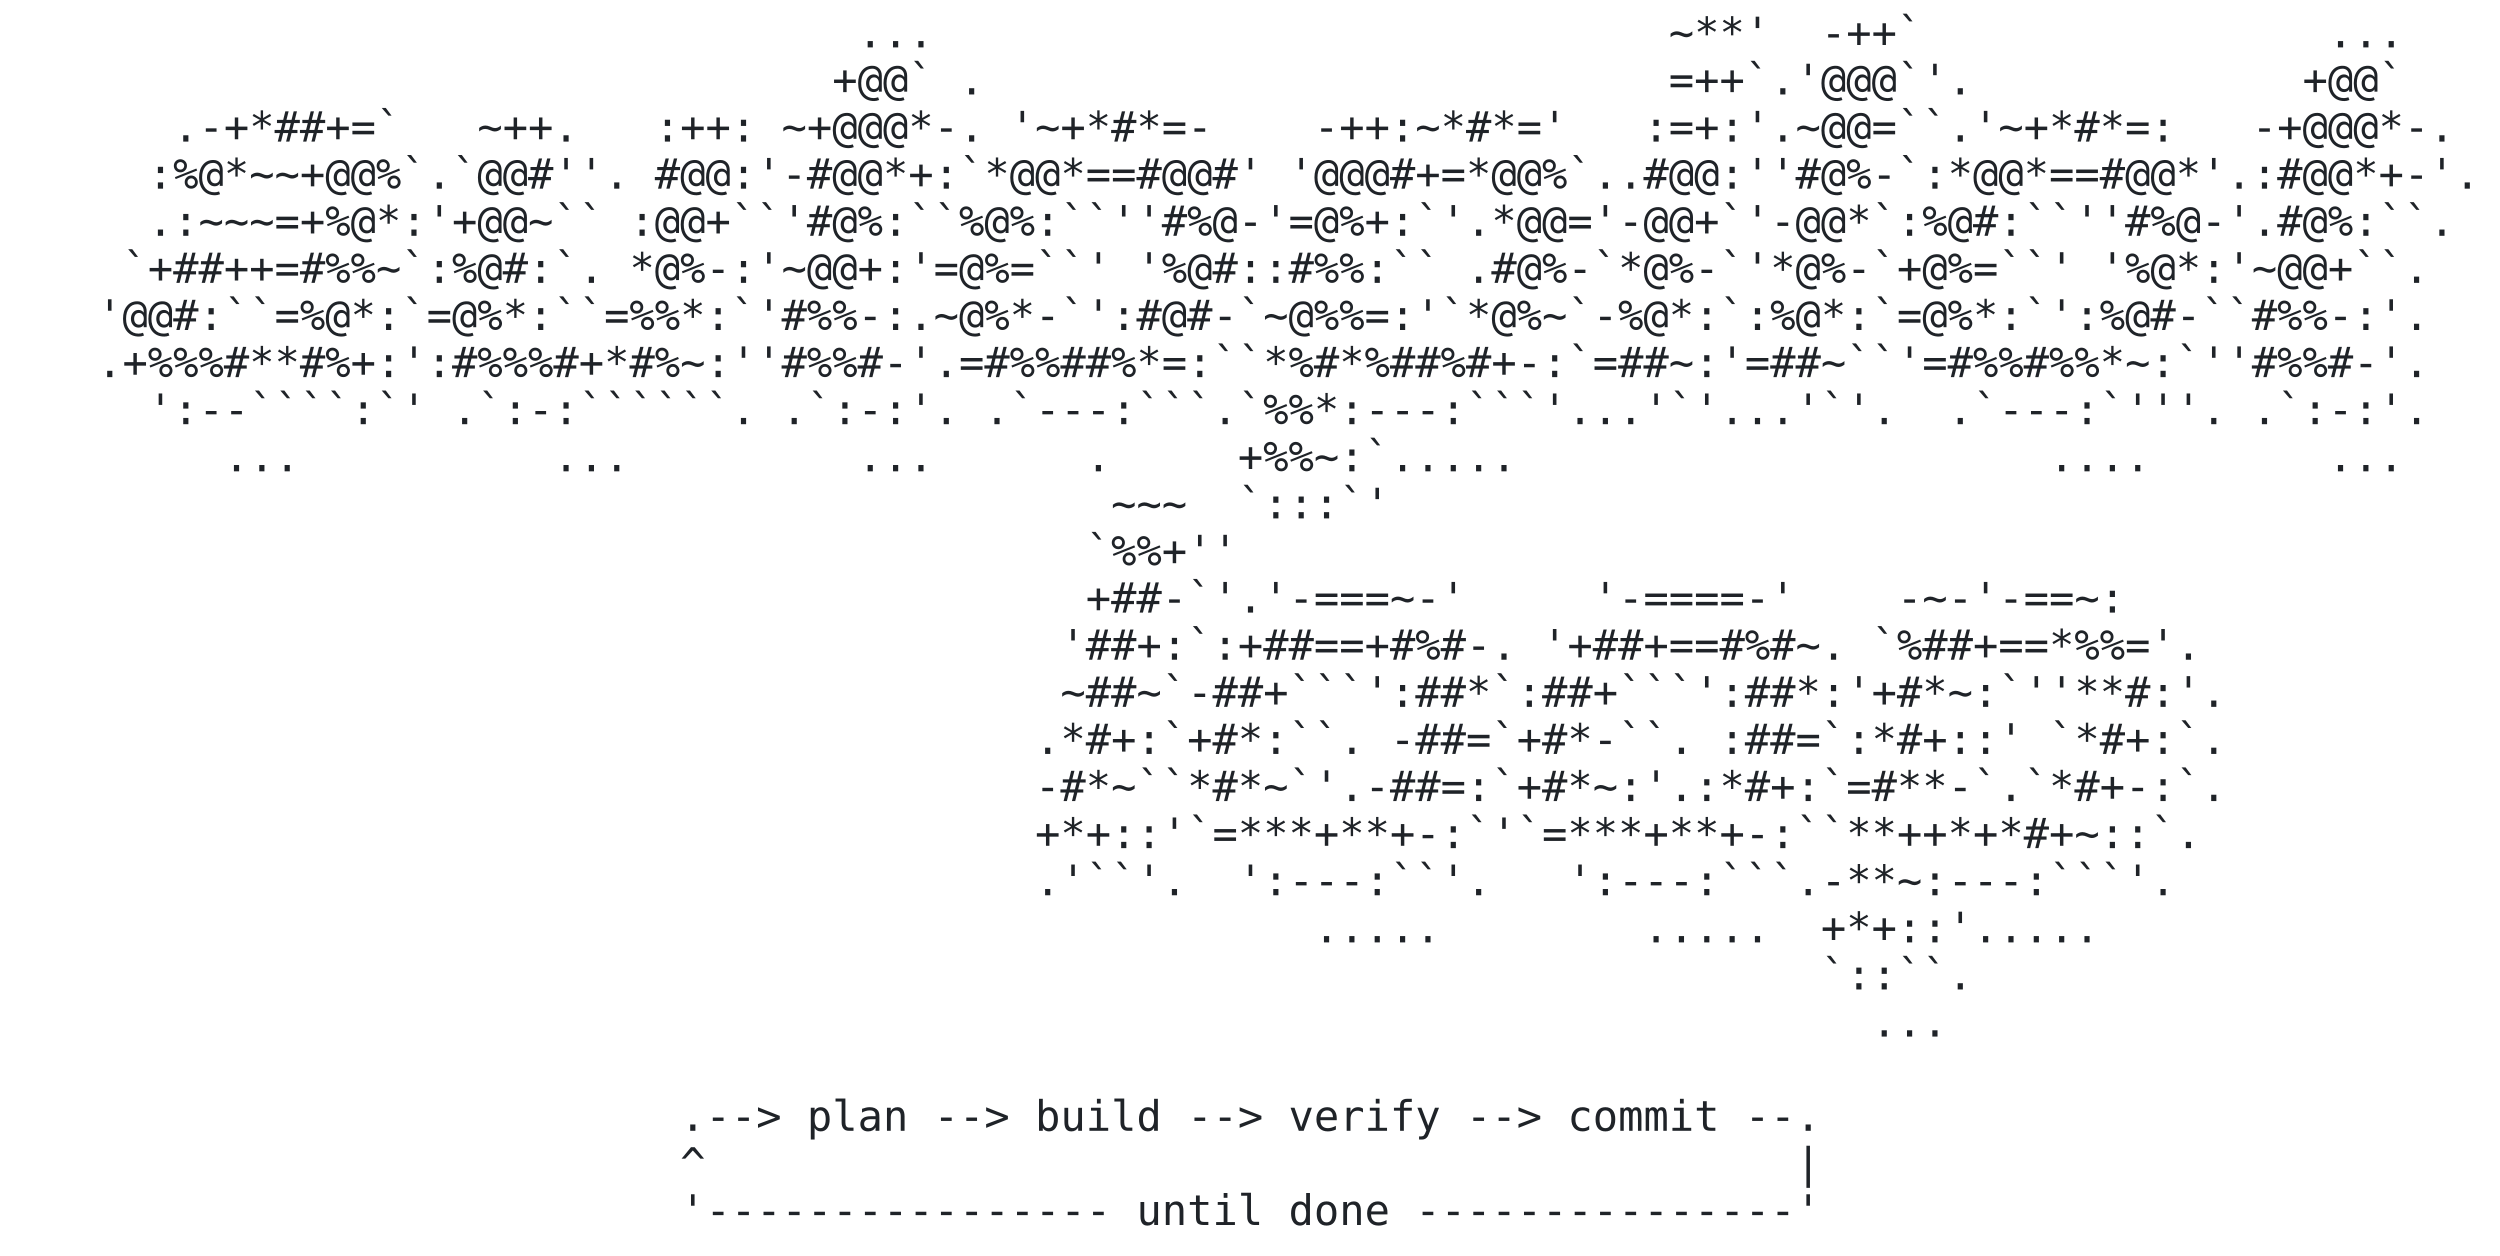
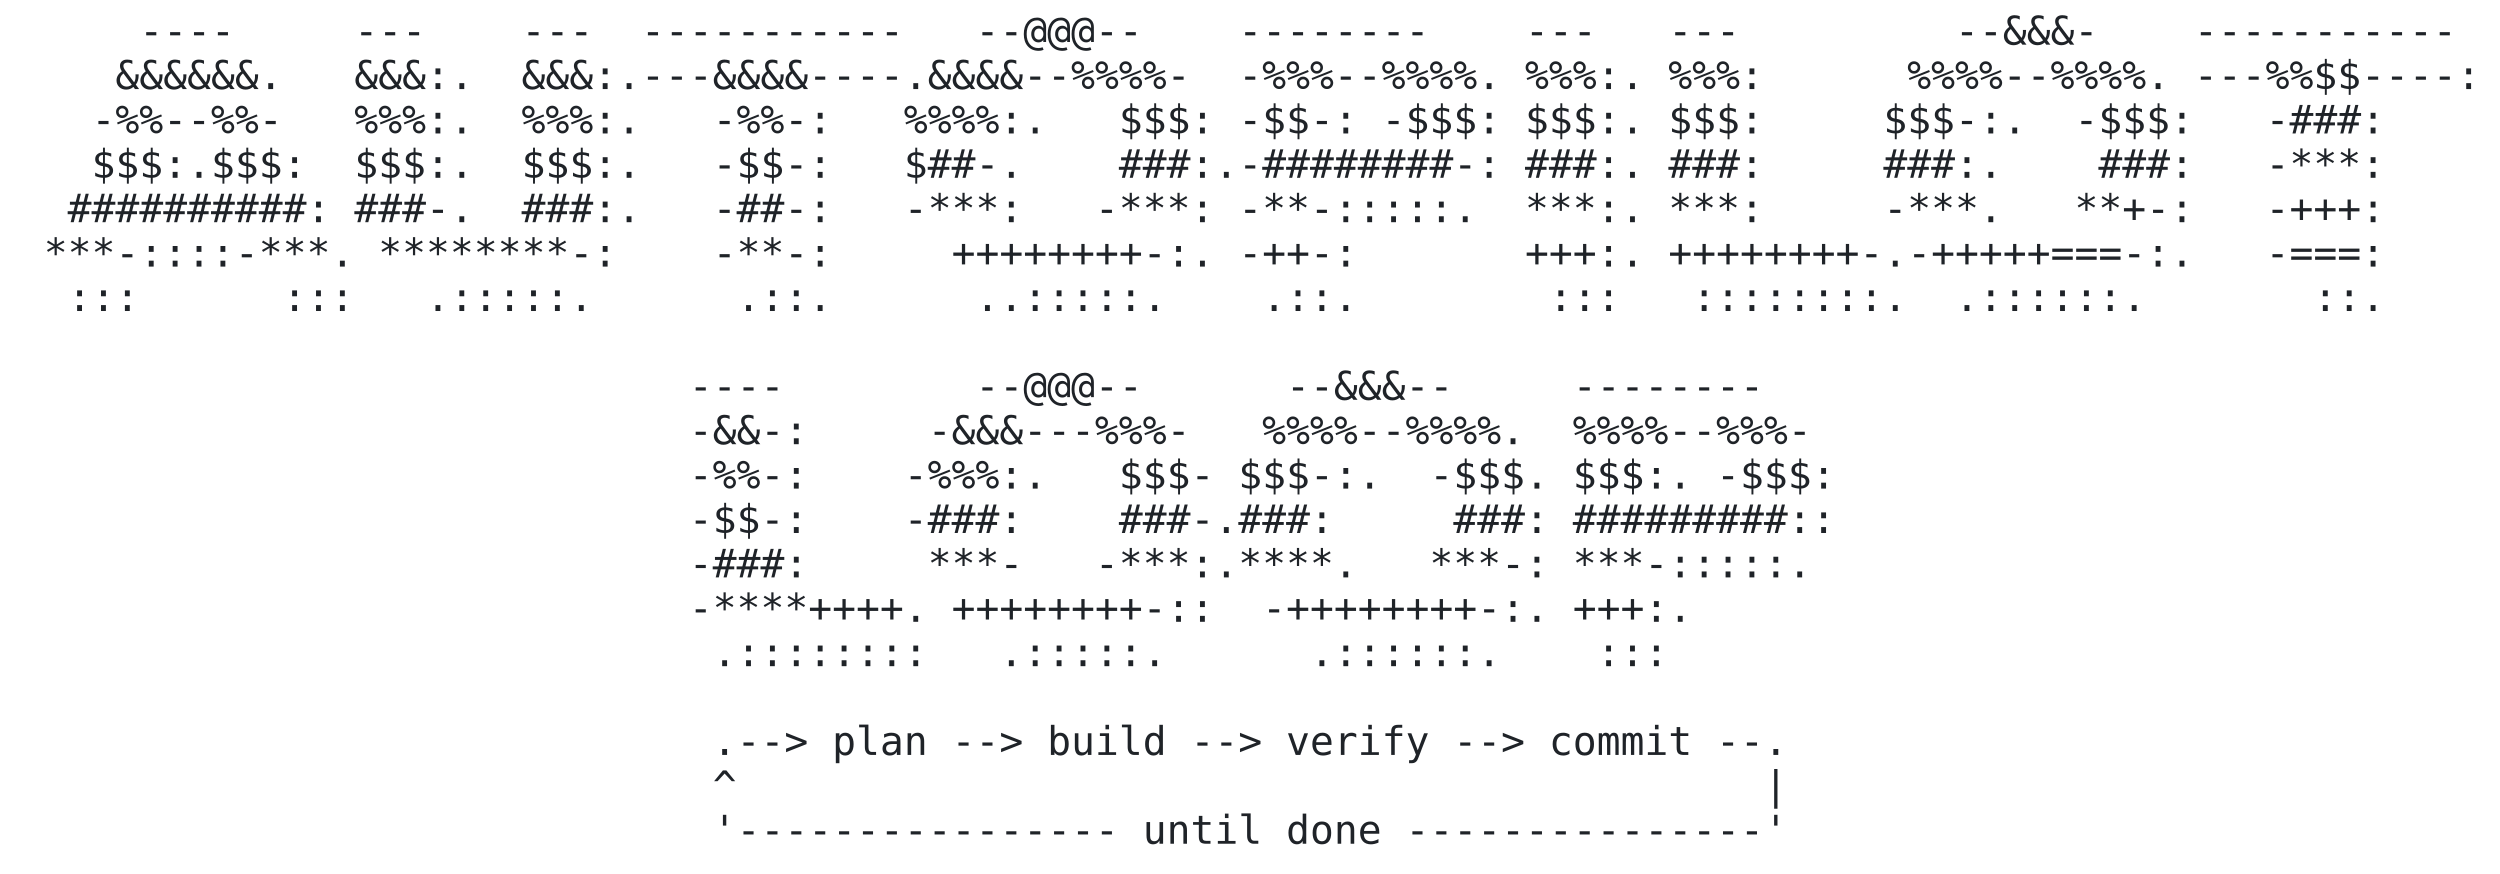
- <svg xmlns="http://www.w3.org/2000/svg" viewBox="0 0 950 477" width="950" height="477" role="img" aria-label="autopilot-loop">
+ <svg xmlns="http://www.w3.org/2000/svg" viewBox="0 0 1008 352" width="1008" height="352" role="img" aria-label="autopilot-loop">
  <text x="8" y="18" font-family="DejaVu Sans Mono, Menlo, Consolas, monospace" font-size="16" fill="#1f2328" xml:space="preserve">
-     <tspan x="8" dy="0.0">                                 ...                             ~**'  -++`                ...</tspan>
-     <tspan x="8" dy="17.9">                                +@@` .                           =++`.'@@@`'.             +@@`</tspan>
-     <tspan x="8" dy="17.9">      .-+*##+=`   ~++.   :++: ~+@@@*-. '~+*#*=-    -++:~*#*='   :=+:'.~@@=``.'~+*#*=:   -+@@@*-.</tspan>
-     <tspan x="8" dy="17.9">     :%@*~~+@@%`.`@@#''. #@@:'-#@@*+:`*@@*==#@@#' '@@@#+=*@@%`..#@@:''#@%-`:*@@*==#@@*'.:#@@*+-'.</tspan>
-     <tspan x="8" dy="17.9">     .:~~~=+%@*:'+@@~`` :@@+``'#@%:``%@%:``''#%@-'=@%+:`'.*@@='-@@+`'-@@*`:%@#:``''#%@-'.#@%:``.</tspan>
-     <tspan x="8" dy="17.9">    `+##++=#%%~`:%@#:`. *@%-:'~@@+:'=@%=``' '%@#::#%%:`` .#@%-`*@%-`'*@%-`+@%=``' '%@*:'~@@+``.</tspan>
-     <tspan x="8" dy="17.9">   '@@#:``=%@*:`=@%*:``=%%*:`'#%%-:.~@%*-`':#@#-`~@%%=:'`*@%~`-%@*:`:%@*:`=@%*:`':%@#-``#%%-:'.</tspan>
-     <tspan x="8" dy="17.9">   .+%%%#**#%+:':#%%%#+*#%~:''#%%#-'.=#%%##%*=:``*%#*%##%#+-:`=##~:'=##~``'=#%%#%%*~:`''#%%#-'.</tspan>
-     <tspan x="8" dy="17.9">     ':--````:`' .`:-:``````. .`:-:'. .`---:```.`%%*:---:```'...'`'...'`'.  .`---:`'''. .`:-:'.</tspan>
-     <tspan x="8" dy="17.9">        ...          ...         ...      .     +%%~:`.....                     ....       ...</tspan>
-     <tspan x="8" dy="17.9">                                           ~~~  `:::`'</tspan>
-     <tspan x="8" dy="17.9">                                          `%%+''</tspan>
-     <tspan x="8" dy="17.9">                                          +##-`'.'-===~-'     '-====-'    -~-'-==~:</tspan>
-     <tspan x="8" dy="17.9">                                         '##+:`:+##==+#%#-. '+##+==#%#~. `%##+==*%%='.</tspan>
-     <tspan x="8" dy="17.9">                                         ~##~`-##+```':##*`:##+```':##*:'+#*~:`''**#:'.</tspan>
-     <tspan x="8" dy="17.9">                                        .*#+:`+#*:``. -##=`+#*-``. :##=`:*#+::' `*#+:`.</tspan>
-     <tspan x="8" dy="17.9">                                        -#*~``*#*~`'.-##=:`+#*~:'.:*#+:`=#**-`.`*#+-:`.</tspan>
-     <tspan x="8" dy="17.9">                                        +*+::'`=***+**+-:`'`=***+**+-:``**++*+*#+~::`.</tspan>
-     <tspan x="8" dy="17.9">                                        .'``'.  ':---:``'.   ':---:```.-**~:---:```'.</tspan>
-     <tspan x="8" dy="17.9">                                                   .....        .....  +*+::'.....</tspan>
-     <tspan x="8" dy="17.9">                                                                       `::``.</tspan>
-     <tspan x="8" dy="17.9">                                                                         ...</tspan>
+     <tspan x="8" dy="0.0">     ----     ---    ---  -----------   --@@@--    --------    ---   ---         --&amp;&amp;&amp;-    -----------</tspan>
+     <tspan x="8" dy="17.9">    &amp;&amp;&amp;&amp;&amp;&amp;.   &amp;&amp;&amp;:.  &amp;&amp;&amp;:.---&amp;&amp;&amp;&amp;----.&amp;&amp;&amp;&amp;--%%%%-  -%%%--%%%%. %%%:. %%%:      %%%%--%%%%. ---%%$$----:</tspan>
+     <tspan x="8" dy="17.9">   -%%--%%-   %%%:.  %%%:.   -%%-:   %%%%:.   $$$: -$$-: -$$$: $$$:. $$$:     $$$-:.  -$$$:   -###:</tspan>
+     <tspan x="8" dy="17.9">   $$$:.$$$:  $$$:.  $$$:.   -$$-:   $##-.    ###:.-########-: ###:. ###:     ###:.    ###:   -***:</tspan>
+     <tspan x="8" dy="17.9">  ##########: ###-.  ###:.   -##-:   -***:   -***: -**-:::::.  ***:. ***:     -***.   **+-:   -+++:</tspan>
+     <tspan x="8" dy="17.9"> ***-::::-***. ********-:    -**-:     ++++++++-:. -++-:       +++:. ++++++++-.-+++++===-:.   -===:</tspan>
+     <tspan x="8" dy="17.9">  :::      :::   .:::::.      .::.      ..:::::.    .::.        :::   ::::::::.  .::::::.       ::.</tspan>
    <tspan x="8" dy="17.9"> </tspan>
-     <tspan x="8" dy="17.9">                          .--&gt; plan --&gt; build --&gt; verify --&gt; commit --.</tspan>
-     <tspan x="8" dy="17.9">                          ^                                           |</tspan>
-     <tspan x="8" dy="17.9">                          '---------------- until done ---------------'</tspan>
+     <tspan x="8" dy="17.9">                            ----        --@@@--      --&amp;&amp;&amp;--     --------</tspan>
+     <tspan x="8" dy="17.9">                            -&amp;&amp;-:     -&amp;&amp;&amp;---%%%-   %%%%--%%%%.  %%%%--%%%-</tspan>
+     <tspan x="8" dy="17.9">                            -%%-:    -%%%:.   $$$- $$$-:.  -$$$. $$$:. -$$$:</tspan>
+     <tspan x="8" dy="17.9">                            -$$-:    -###:    ###-.###:     ###: #########::</tspan>
+     <tspan x="8" dy="17.9">                            -###:     ***-   -***:.****.   ***-: ***-:::::.</tspan>
+     <tspan x="8" dy="17.9">                            -****++++. ++++++++-::  -++++++++-:. +++:.</tspan>
+     <tspan x="8" dy="17.9">                             .::::::::   .:::::.      .::::::.    :::</tspan>
+     <tspan x="8" dy="17.9"> </tspan>
+     <tspan x="8" dy="17.9">                             .--&gt; plan --&gt; build --&gt; verify --&gt; commit --.</tspan>
+     <tspan x="8" dy="17.9">                             ^                                           |</tspan>
+     <tspan x="8" dy="17.9">                             '---------------- until done ---------------'</tspan>
  </text>
</svg>
